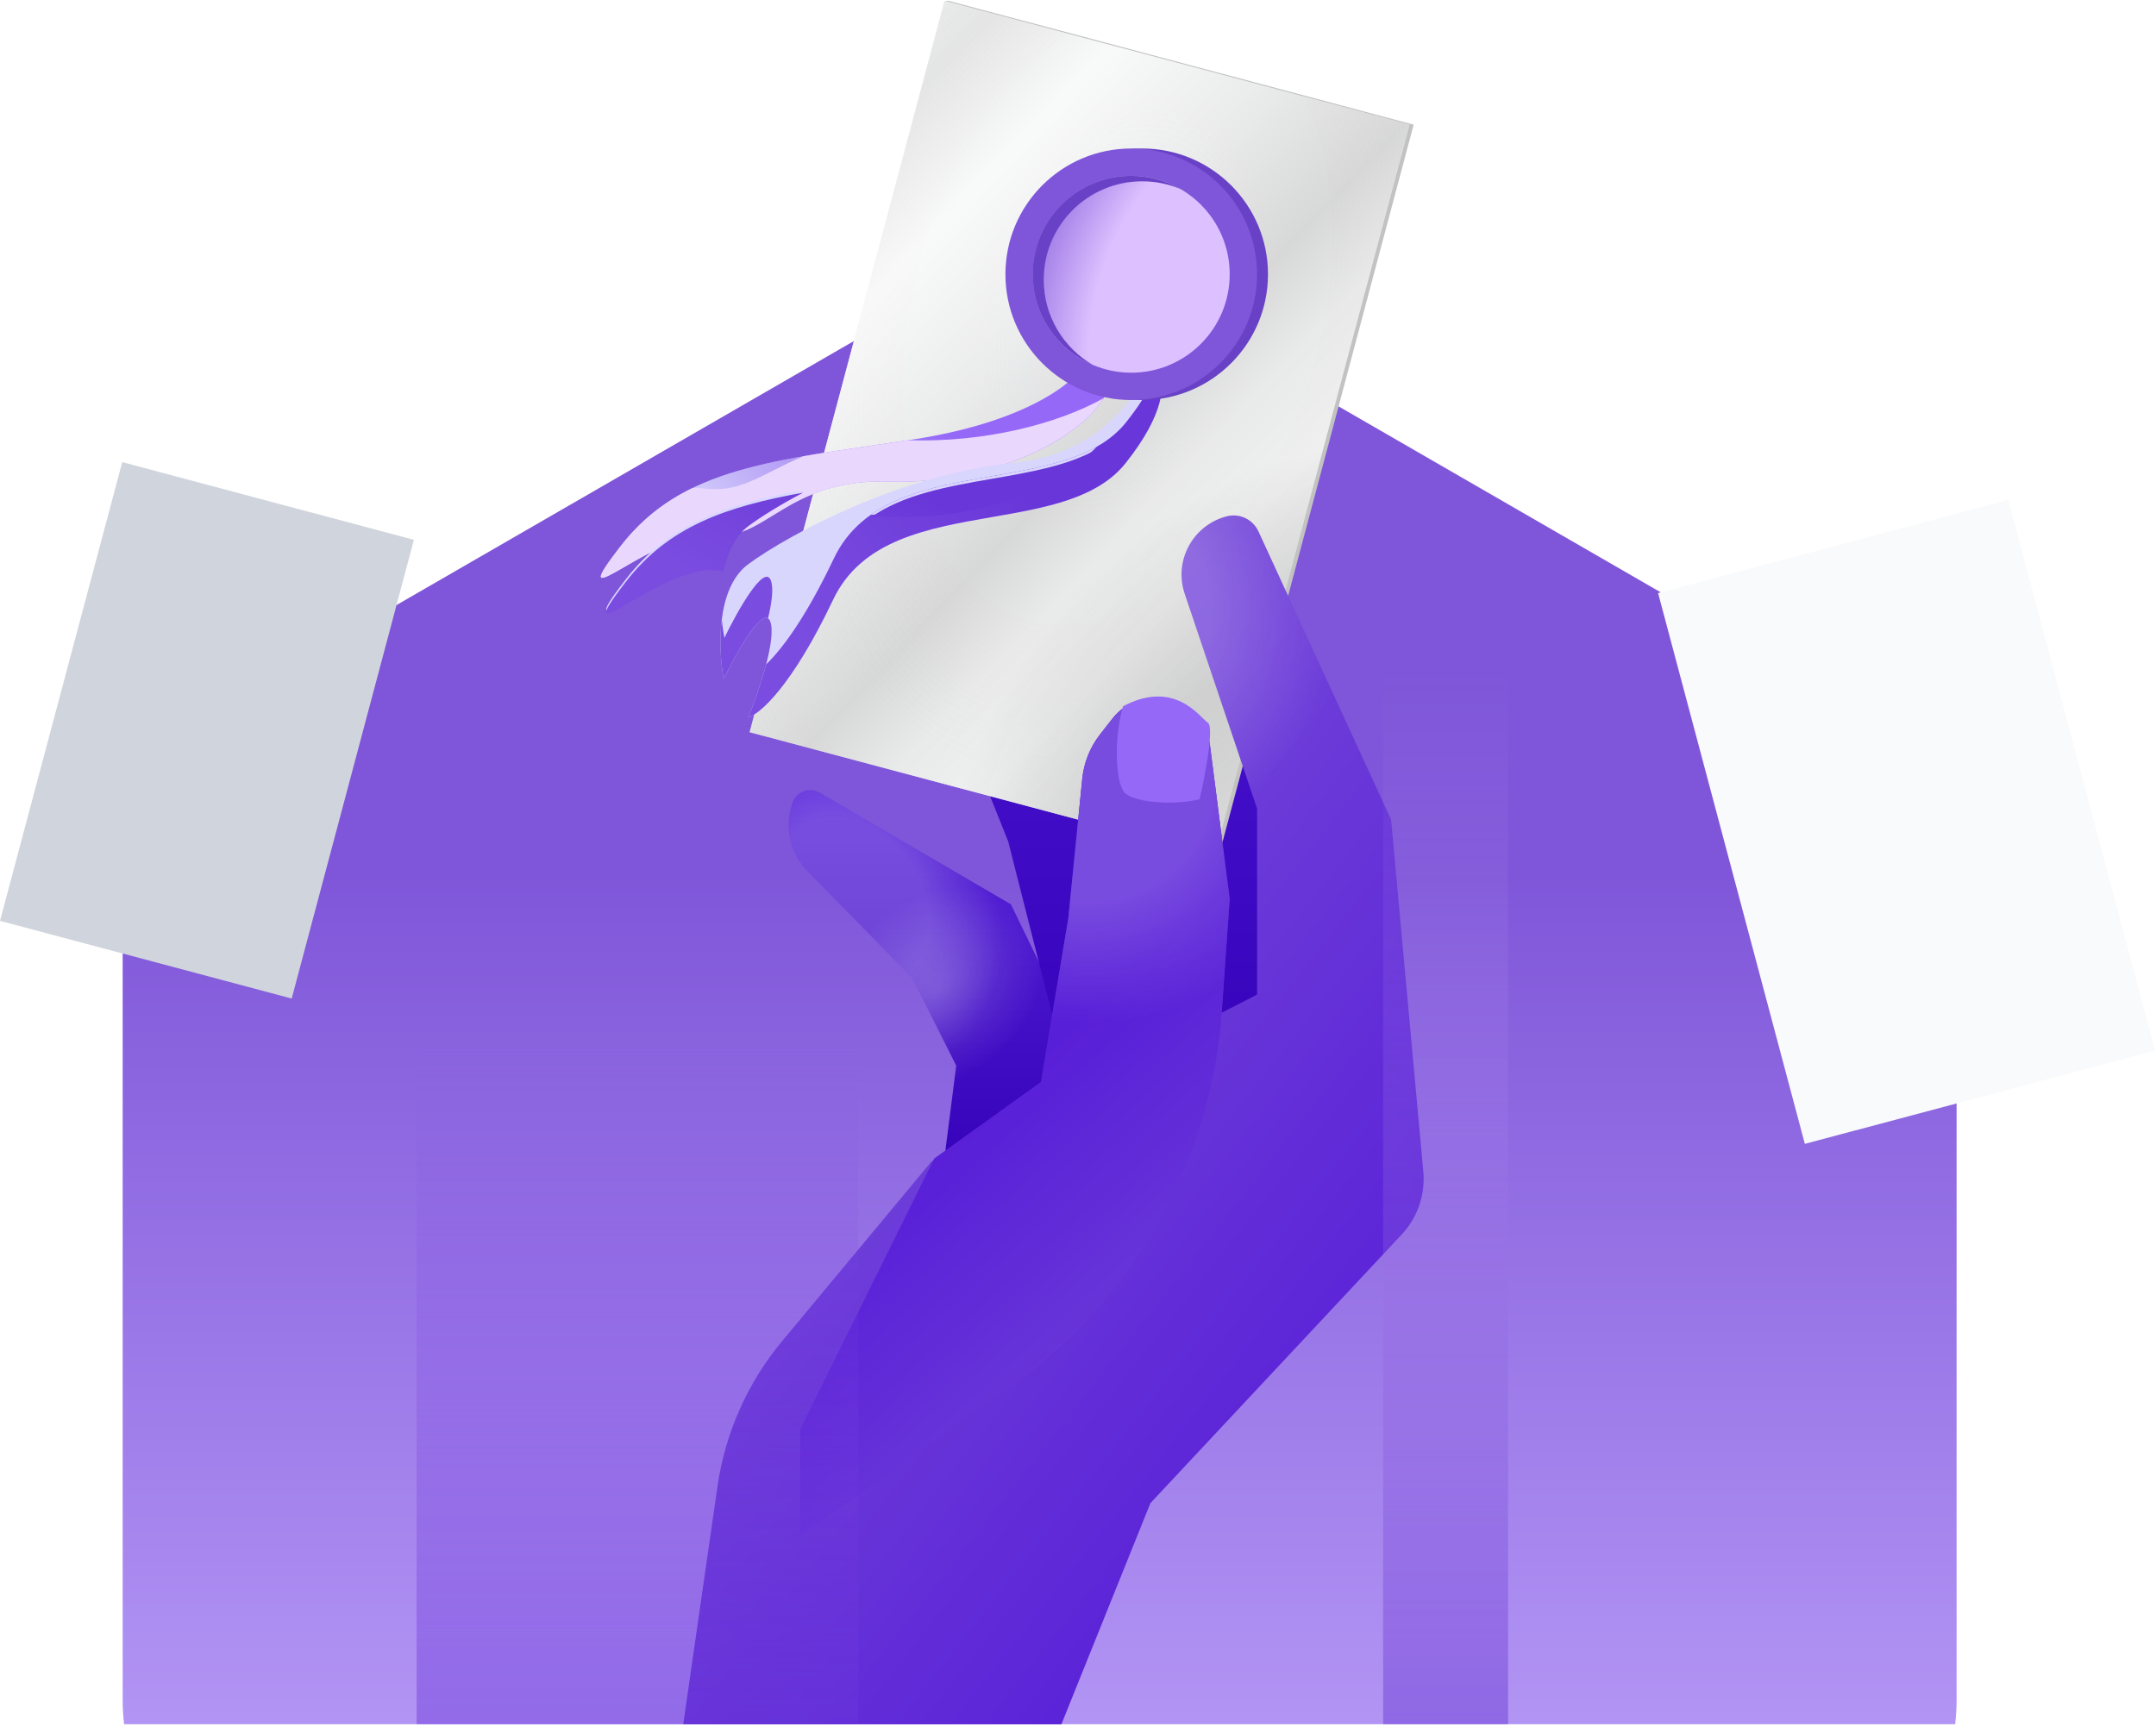
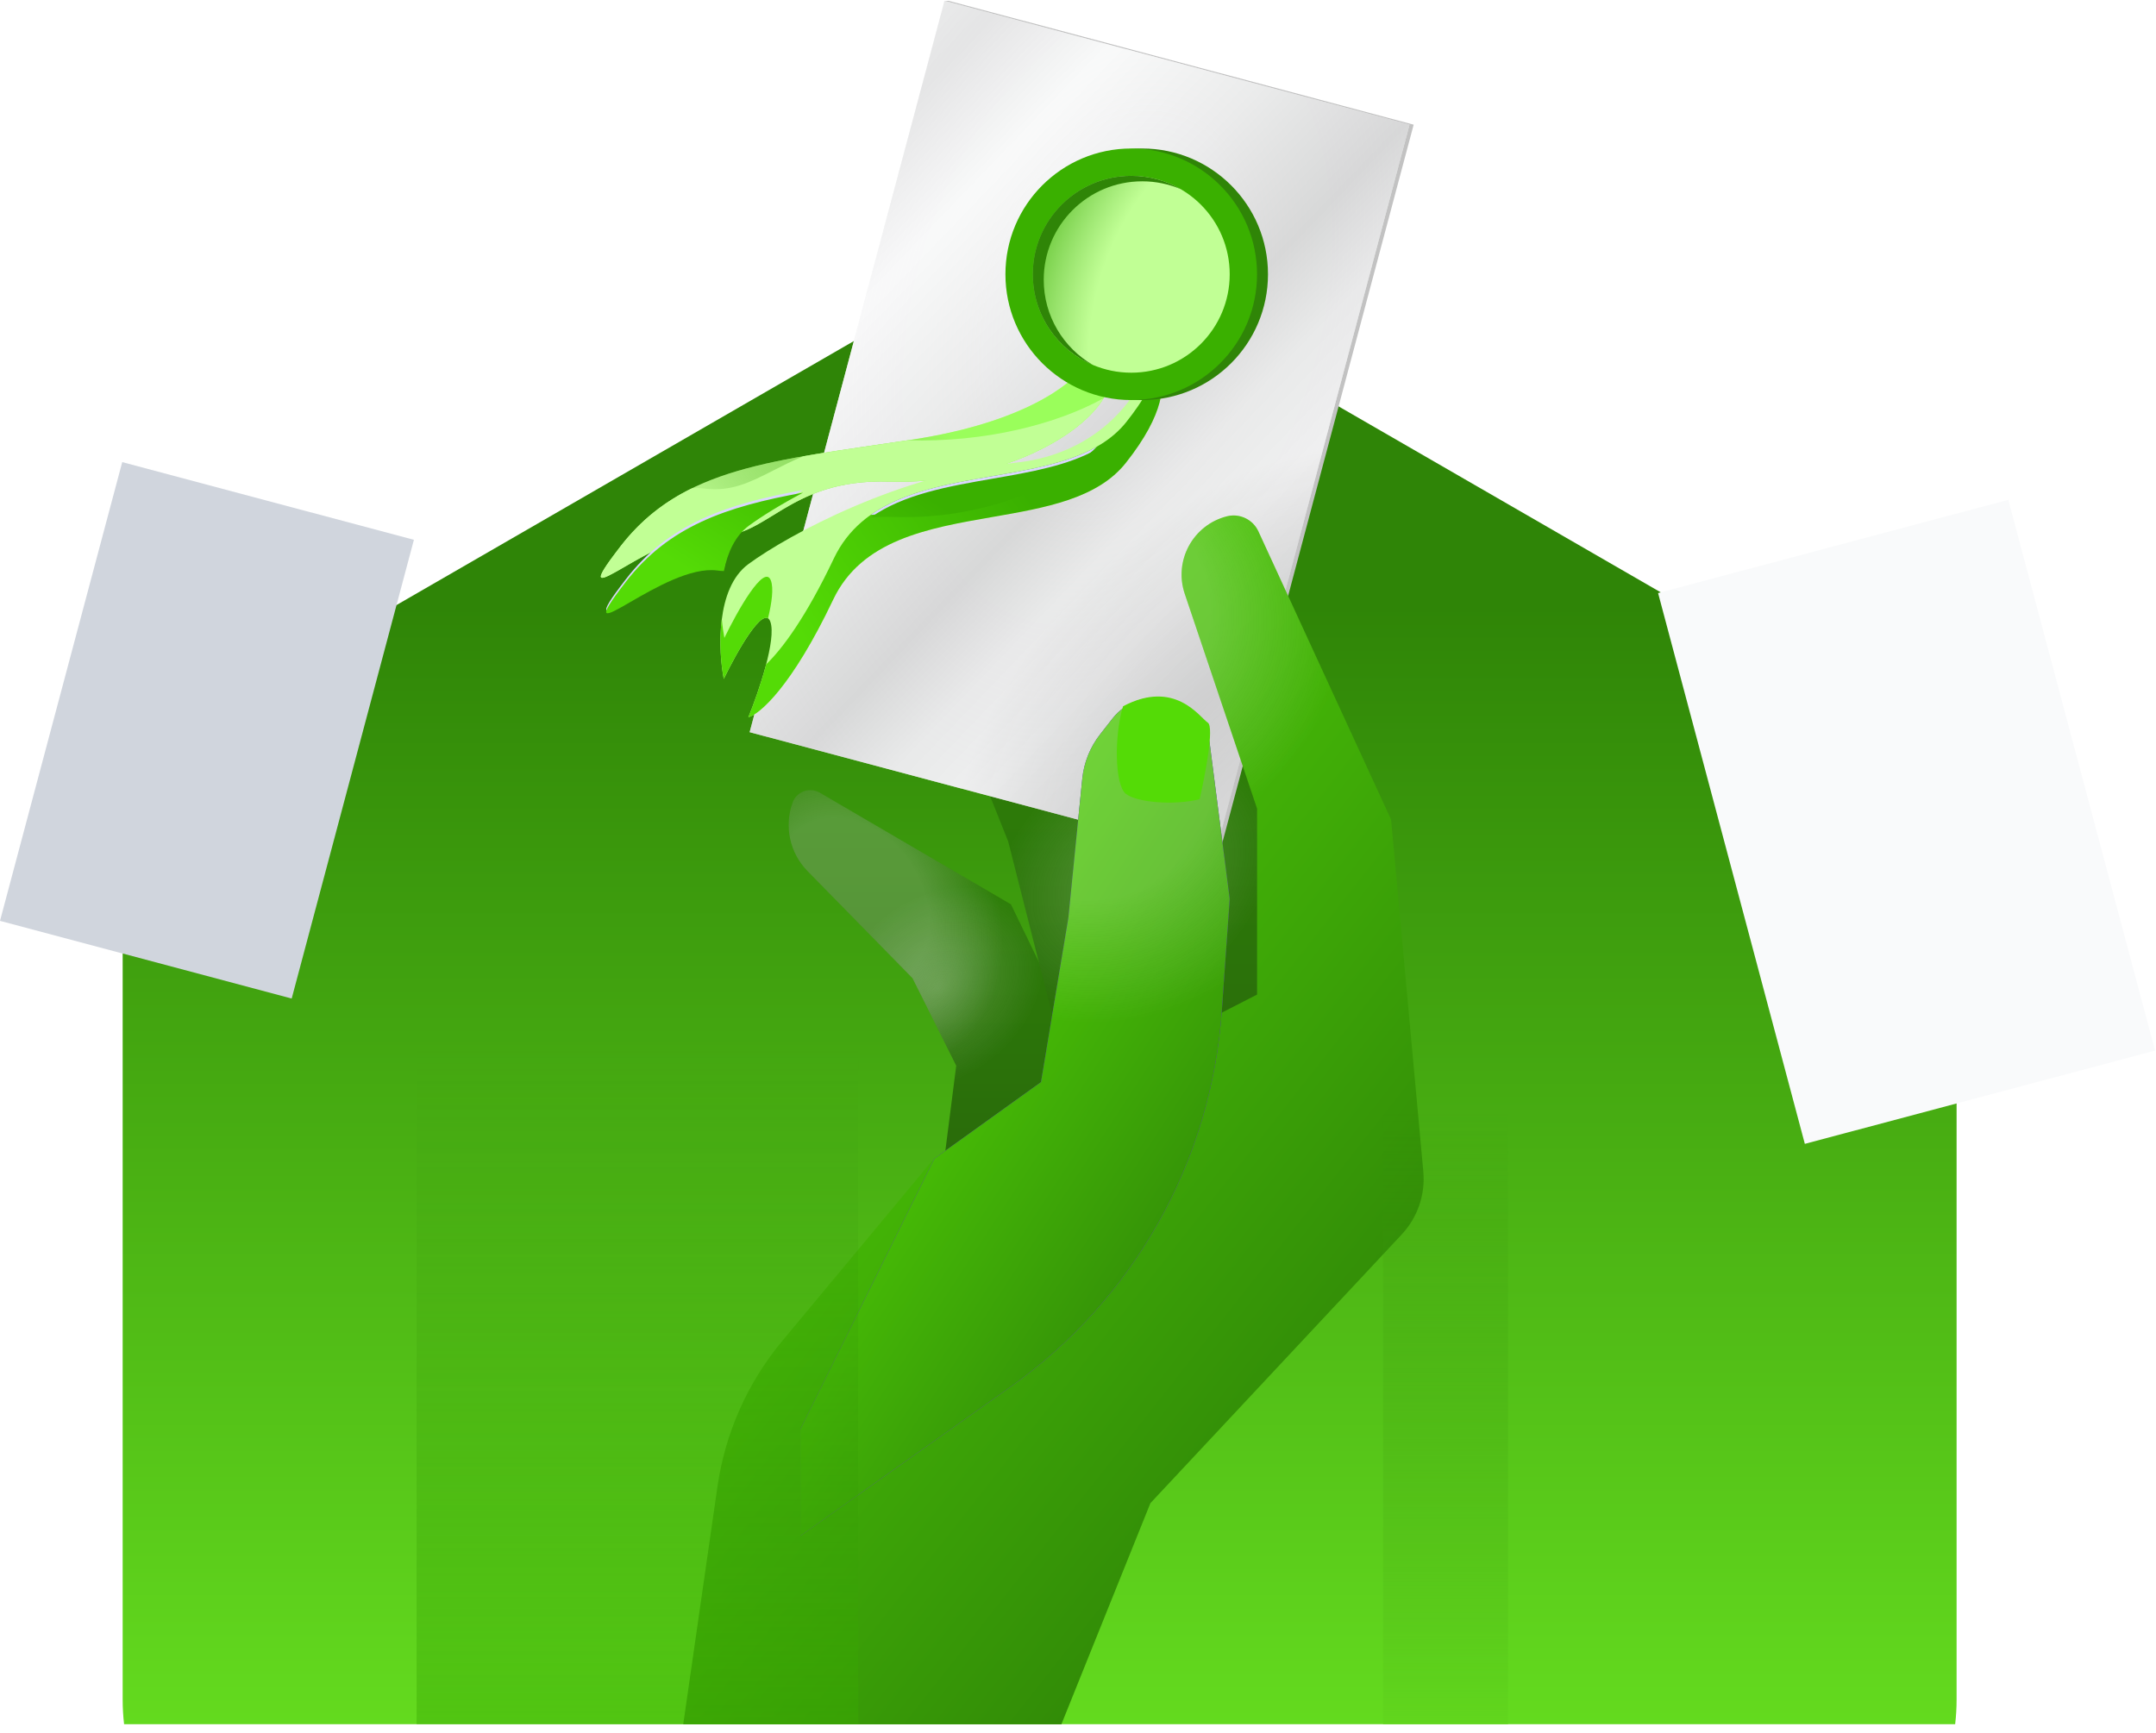
<svg xmlns="http://www.w3.org/2000/svg" width="265" height="213" viewBox="0 0 265 213" fill="none">
-   <path fill-rule="evenodd" clip-rule="evenodd" d="M140.784 36.253C132.74 31.609 122.828 31.609 114.784 36.253L28.077 86.314C20.032 90.958 15.077 99.541 15.077 108.83V208.951C15.077 209.97 15.136 210.98 15.253 211.978H240.315C240.431 210.98 240.491 209.97 240.491 208.951V108.83C240.491 99.541 235.535 90.958 227.491 86.314L140.784 36.253Z" fill="url(#paint0_linear_4626_150245)" />
-   <path d="M117.532 131.015L115.515 146.814L135.011 133.368L124.255 111.182L100.764 97.454C99.518 96.726 97.917 97.304 97.424 98.66C96.36 101.588 97.07 104.867 99.25 107.092L112.153 120.258L117.532 131.015Z" fill="url(#paint1_linear_4626_150245)" />
-   <path d="M117.532 131.015L115.515 146.814L135.011 133.368L124.255 111.182L100.764 97.454C99.518 96.726 97.917 97.304 97.424 98.66C96.36 101.588 97.07 104.867 99.25 107.092L112.153 120.258L117.532 131.015Z" fill="url(#paint2_radial_4626_150245)" fill-opacity="0.2" />
-   <path d="M117.532 131.015L115.515 146.814L135.011 133.368L124.255 111.182L100.764 97.454C99.518 96.726 97.917 97.304 97.424 98.66C96.36 101.588 97.07 104.867 99.25 107.092L112.153 120.258L117.532 131.015Z" fill="url(#paint3_radial_4626_150245)" fill-opacity="0.2" />
-   <path d="M123.921 103.451L129.636 125.972L138.039 141.099L165.267 120.594L149.132 74.542L113.165 76.559L123.921 103.451Z" fill="url(#paint4_linear_4626_150245)" />
+   <path fill-rule="evenodd" clip-rule="evenodd" d="M140.784 36.253C132.739 31.609 122.828 31.609 114.784 36.253L28.077 86.314C20.032 90.958 15.077 99.541 15.077 108.83V208.951C15.077 209.97 15.136 210.98 15.253 211.978H240.315C240.431 210.98 240.491 209.97 240.491 208.951V108.83C240.491 99.541 235.535 90.958 227.491 86.314L140.784 36.253Z" fill="url(#paint0_linear_17_15608)" />
+   <path d="M117.532 131.015L115.515 146.814L135.011 133.368L124.255 111.182L100.764 97.454C99.518 96.726 97.917 97.304 97.424 98.66C96.36 101.588 97.07 104.867 99.25 107.092L112.153 120.258L117.532 131.015Z" fill="url(#paint1_linear_17_15608)" />
+   <path d="M117.532 131.015L115.515 146.814L135.011 133.368L124.255 111.182L100.764 97.454C99.518 96.726 97.917 97.304 97.424 98.66C96.36 101.588 97.07 104.867 99.25 107.092L112.153 120.258L117.532 131.015Z" fill="url(#paint2_radial_17_15608)" fill-opacity="0.2" />
+   <path d="M117.532 131.015L115.515 146.814L135.011 133.368L124.255 111.182L100.764 97.454C99.518 96.726 97.917 97.304 97.424 98.66C96.36 101.588 97.07 104.867 99.25 107.092L112.153 120.258L117.532 131.015Z" fill="url(#paint3_radial_17_15608)" fill-opacity="0.2" />
+   <path d="M123.921 103.451L129.636 125.972L138.039 141.099L165.267 120.594L149.132 74.542L113.165 76.559L123.921 103.451Z" fill="url(#paint4_linear_17_15608)" />
+   <path d="M123.921 103.451L129.636 125.972L138.039 141.099L165.267 120.594L149.132 74.542L113.165 76.559L123.921 103.451Z" fill="url(#paint5_radial_17_15608)" fill-opacity="0.2" />
  <path d="M116.601 0.102L173.757 15.327L149.807 105.239L92.651 90.014L116.189 0.104L116.601 0.102Z" fill="#C2C2C2" />
  <rect x="116.091" y="0.104" width="59.149" height="93.047" transform="rotate(14.9158 116.091 0.104492)" fill="#F9FAFB" />
-   <rect x="116.091" y="0.104" width="59.149" height="93.047" transform="rotate(14.9158 116.091 0.104492)" fill="url(#paint5_radial_4626_150245)" fill-opacity="0.5" />
-   <rect x="116.091" y="0.104" width="59.149" height="93.047" transform="rotate(14.9158 116.091 0.104492)" fill="url(#paint6_radial_4626_150245)" fill-opacity="0.5" />
-   <rect x="116.091" y="0.104" width="59.149" height="93.047" transform="rotate(14.9158 116.091 0.104492)" fill="url(#paint7_linear_4626_150245)" fill-opacity="0.5" />
+   <rect x="116.091" y="0.104" width="59.149" height="93.047" transform="rotate(14.9158 116.091 0.104492)" fill="url(#paint6_radial_17_15608)" fill-opacity="0.5" />
+   <rect x="116.091" y="0.104" width="59.149" height="93.047" transform="rotate(14.9158 116.091 0.104492)" fill="url(#paint7_radial_17_15608)" fill-opacity="0.5" />
+   <rect x="116.091" y="0.104" width="59.149" height="93.047" transform="rotate(14.9158 116.091 0.104492)" fill="url(#paint8_linear_17_15608)" fill-opacity="0.5" />
  <rect width="44.548" height="70.078" transform="matrix(-0.966305 0.257399 0.257399 0.966305 246.847 61.4468)" fill="#F9FAFB" />
  <rect x="15.023" y="56.815" width="37.102" height="58.364" transform="rotate(14.9158 15.0229 56.8154)" fill="#D0D5DD" />
-   <path d="M141.401 184.799L130.458 211.991H83.978L88.185 182.764C89.133 176.182 91.885 169.99 96.137 164.877L114.509 142.78L154.511 122.275V99.417L145.619 73.003C144.248 68.932 146.622 64.553 150.782 63.479C152.357 63.073 153.997 63.852 154.677 65.33L170.982 100.762L174.943 144.028C175.203 146.87 174.237 149.687 172.288 151.77L141.401 184.799Z" fill="url(#paint8_linear_4626_150245)" />
-   <path d="M141.4 184.799L130.307 212.363L84.327 211.449L88.235 182.906C89.149 176.234 91.916 169.952 96.221 164.774L114.508 142.78L154.51 122.275V99.417L145.618 73.003C144.247 68.932 146.621 64.553 150.781 63.479C152.356 63.073 153.996 63.852 154.676 65.33L170.981 100.762L174.942 144.028C175.202 146.87 174.236 149.687 172.287 151.77L141.4 184.799Z" fill="url(#paint9_radial_4626_150245)" fill-opacity="0.2" />
-   <path d="M151.146 110.51L150.177 124.286C148.875 142.803 139.344 159.763 124.205 170.504L98.371 188.832V175.722L114.842 142.444L127.952 133.032L131.313 112.863L133.024 95.752C133.224 93.754 133.987 91.855 135.224 90.275L136.74 88.337C138.351 86.278 141.008 85.338 143.555 85.926C146.299 86.559 148.359 88.834 148.718 91.627L151.146 110.51Z" fill="url(#paint10_linear_4626_150245)" />
-   <path d="M151.146 110.51L150.177 124.286C148.875 142.803 139.344 159.763 124.205 170.504L98.371 188.832V175.722L114.842 142.444L127.952 133.032L131.313 112.863L133.024 95.752C133.224 93.754 133.987 91.855 135.224 90.275L136.74 88.337C138.351 86.278 141.008 85.338 143.555 85.926C146.299 86.559 148.359 88.834 148.718 91.627L151.146 110.51Z" fill="url(#paint11_linear_4626_150245)" />
-   <path d="M151.146 110.51L150.177 124.286C148.875 142.803 139.344 159.763 124.205 170.504L98.371 188.832V175.722L114.842 142.444L127.952 133.032L131.313 112.863L133.024 95.752C133.224 93.754 133.987 91.855 135.224 90.275L136.74 88.337C138.351 86.278 141.008 85.338 143.555 85.926C146.299 86.559 148.359 88.834 148.718 91.627L151.146 110.51Z" fill="url(#paint12_radial_4626_150245)" fill-opacity="0.2" />
-   <path d="M138.372 97.587C137.027 96.511 136.917 90.528 138.038 86.83C144.425 83.469 147.449 88.175 148.458 88.847C149.265 89.385 148.122 95.346 147.449 98.259C144.312 99.044 139.717 98.663 138.372 97.587Z" fill="#9568F8" />
-   <path d="M112.121 54.047C125.793 51.973 131.824 47.179 133.13 45.042C134.91 43.956 138.03 42.962 136.28 47.671C134.092 53.557 122.105 59.621 109.32 59.207C96.536 58.792 94.176 66.688 87.506 65.782C80.836 64.877 68.671 76.998 76.254 67.186C83.837 57.373 95.032 56.64 112.121 54.047Z" fill="#D9D6FE" />
-   <path d="M112.121 54.047C125.793 51.973 131.824 47.179 133.13 45.042C134.91 43.956 138.03 42.962 136.28 47.671C134.092 53.557 122.105 59.621 109.32 59.207C96.536 58.792 94.176 66.688 87.506 65.782C80.836 64.877 68.671 76.998 76.254 67.186C83.837 57.373 95.032 56.64 112.121 54.047Z" fill="url(#paint13_linear_4626_150245)" />
-   <path fill-rule="evenodd" clip-rule="evenodd" d="M85.081 60.017C81.685 61.673 78.77 63.929 76.254 67.186C72.339 72.252 73.687 71.472 76.826 69.656C79.767 67.955 84.279 65.345 87.506 65.783C90.424 66.179 92.517 64.891 95.019 63.35C98.236 61.37 102.129 58.974 109.32 59.207C121.177 59.591 132.348 54.404 135.652 48.953C129.956 52.131 121.018 54.426 111.612 54.125C110.185 54.34 108.799 54.542 107.453 54.739C104.344 55.194 101.45 55.617 98.753 56.089C97.373 56.654 96.162 57.272 95.026 57.851C92.215 59.285 89.864 60.485 86.552 60.062C86.082 60.002 85.59 59.989 85.081 60.017Z" fill="#E9D7FE" />
-   <path d="M138.375 56.913C144.56 49.115 142.969 45.148 141.4 44.14C140.392 47.949 135.618 55.837 124.593 56.913C110.811 58.258 97.029 65.653 91.987 69.351C87.953 72.309 88.289 79.995 88.961 83.469C90.53 80.219 93.869 74.258 94.676 76.41C95.482 78.561 93.219 85.15 91.987 88.175C93.331 87.839 97.298 84.477 102.407 73.721C108.794 60.275 130.643 66.662 138.375 56.913Z" fill="#D9D6FE" />
-   <path fill-rule="evenodd" clip-rule="evenodd" d="M142.355 45.246C141.74 47.039 140.538 49.236 138.449 51.871C134.953 56.279 128.57 57.388 122.036 58.523C114.119 59.898 105.98 61.312 102.481 68.678C99.044 75.915 96.124 79.804 94.171 81.677C93.549 84.056 92.627 86.599 91.986 88.175C93.33 87.839 97.297 84.477 102.406 73.721C105.905 66.355 114.044 64.941 121.961 63.565C128.495 62.43 134.878 61.321 138.374 56.913C143.197 50.832 143.291 47.081 142.355 45.246ZM94.401 76.02C94.872 74.069 95.1 72.301 94.75 71.367C93.943 69.216 90.604 75.177 89.035 78.426C88.91 77.781 88.797 76.991 88.721 76.112C88.365 78.871 88.62 81.71 88.96 83.469C90.389 80.51 93.286 75.302 94.401 76.02Z" fill="url(#paint14_linear_4626_150245)" />
-   <path fill-rule="evenodd" clip-rule="evenodd" d="M98.712 60.248C89.197 61.969 82.188 64.404 76.921 71.219C73.007 76.284 74.355 75.504 77.494 73.689C80.435 71.988 84.948 69.378 88.174 69.816C88.451 69.853 88.721 69.876 88.984 69.884C89.435 67.633 90.358 65.553 92.055 64.309C93.567 63.2 95.864 61.759 98.712 60.248ZM107.02 63.298C111.088 60.424 116.611 59.465 122.03 58.523C126.705 57.711 131.303 56.912 134.821 54.909C130.351 59.591 120.436 63.578 109.988 63.24C108.93 63.206 107.944 63.228 107.02 63.298Z" fill="#D9D6FE" />
-   <path fill-rule="evenodd" clip-rule="evenodd" d="M98.703 60.571C89.188 62.292 82.179 64.727 76.913 71.542C72.998 76.608 74.347 75.828 77.485 74.012C80.426 72.311 84.939 69.701 88.165 70.139C88.442 70.177 88.712 70.199 88.975 70.207C89.426 67.956 90.35 65.876 92.046 64.632C93.558 63.523 95.855 62.082 98.703 60.571ZM107.012 63.621C111.079 60.747 116.602 59.788 122.021 58.847C126.696 58.034 131.294 57.236 134.812 55.232C130.343 59.914 120.427 63.902 109.979 63.563C108.921 63.529 107.935 63.551 107.012 63.621Z" fill="url(#paint15_linear_4626_150245)" />
-   <circle cx="140.389" cy="33.72" r="15.463" fill="#6941C6" />
-   <circle cx="139.043" cy="33.72" r="15.463" fill="#7F56D9" />
-   <circle cx="139.046" cy="33.719" r="12.101" fill="url(#paint16_radial_4626_150245)" />
-   <path fill-rule="evenodd" clip-rule="evenodd" d="M134.316 44.862C130.711 42.766 128.287 38.862 128.287 34.392C128.287 27.709 133.705 22.291 140.388 22.291C142.066 22.291 143.664 22.632 145.117 23.25C143.332 22.212 141.258 21.618 139.045 21.618C132.362 21.618 126.944 27.036 126.944 33.719C126.944 38.725 129.983 43.02 134.316 44.862Z" fill="#6941C6" />
-   <rect opacity="0.5" x="51.206" y="129.038" width="54.278" height="82.953" fill="url(#paint17_linear_4626_150245)" />
-   <rect opacity="0.5" x="170.003" y="82.953" width="15.362" height="129.038" fill="url(#paint18_linear_4626_150245)" />
+   <path d="M141.401 184.799L130.458 211.991H83.978L88.185 182.764C89.133 176.182 91.885 169.99 96.137 164.877L114.509 142.78L154.511 122.275V99.417L145.619 73.003C144.248 68.932 146.622 64.553 150.782 63.479C152.357 63.073 153.997 63.852 154.677 65.33L170.982 100.762L174.943 144.028C175.203 146.87 174.237 149.687 172.288 151.77L141.401 184.799Z" fill="url(#paint9_linear_17_15608)" />
+   <path d="M141.4 184.799L130.307 212.363L84.327 211.449L88.235 182.906C89.149 176.234 91.916 169.952 96.221 164.774L114.508 142.78L154.51 122.275V99.417L145.618 73.003C144.247 68.932 146.621 64.553 150.781 63.479C152.356 63.073 153.996 63.852 154.676 65.33L170.981 100.762L174.942 144.028C175.202 146.87 174.236 149.687 172.287 151.77L141.4 184.799Z" fill="url(#paint10_radial_17_15608)" fill-opacity="0.2" />
+   <path d="M151.146 110.51L150.177 124.286C148.875 142.803 139.344 159.763 124.205 170.504L98.371 188.832V175.722L114.842 142.444L127.952 133.032L131.313 112.863L133.024 95.752C133.224 93.754 133.987 91.855 135.224 90.275L136.74 88.337C138.351 86.278 141.008 85.338 143.555 85.926C146.299 86.559 148.359 88.834 148.718 91.627L151.146 110.51Z" fill="url(#paint11_linear_17_15608)" />
+   <path d="M151.146 110.51L150.177 124.286C148.875 142.803 139.344 159.763 124.205 170.504L98.371 188.832V175.722L114.842 142.444L127.952 133.032L131.313 112.863L133.024 95.752C133.224 93.754 133.987 91.855 135.224 90.275L136.74 88.337C138.351 86.278 141.008 85.338 143.555 85.926C146.299 86.559 148.359 88.834 148.718 91.627L151.146 110.51Z" fill="url(#paint12_linear_17_15608)" />
+   <path d="M151.146 110.51L150.177 124.286C148.875 142.803 139.344 159.763 124.205 170.504L98.371 188.832V175.722L114.842 142.444L127.952 133.032L131.313 112.863L133.024 95.752C133.224 93.754 133.987 91.855 135.224 90.275L136.74 88.337C138.351 86.278 141.008 85.338 143.555 85.926C146.299 86.559 148.359 88.834 148.718 91.627L151.146 110.51Z" fill="url(#paint13_radial_17_15608)" fill-opacity="0.2" />
+   <path d="M138.372 97.587C137.027 96.511 136.917 90.528 138.038 86.83C144.425 83.469 147.449 88.175 148.458 88.847C149.265 89.385 148.122 95.346 147.449 98.259C144.312 99.044 139.717 98.663 138.372 97.587Z" fill="#54DB06" />
+   <path d="M112.121 54.047C125.793 51.973 131.824 47.179 133.13 45.042C134.91 43.956 138.03 42.962 136.28 47.671C134.092 53.557 122.105 59.621 109.32 59.207C96.536 58.792 94.176 66.688 87.506 65.782C80.836 64.877 68.671 76.998 76.254 67.186C83.837 57.373 95.032 56.64 112.121 54.047Z" fill="#C1FF95" />
+   <path d="M112.121 54.047C125.793 51.973 131.824 47.179 133.13 45.042C134.91 43.956 138.03 42.962 136.28 47.671C134.092 53.557 122.105 59.621 109.32 59.207C96.536 58.792 94.176 66.688 87.506 65.782C80.836 64.877 68.671 76.998 76.254 67.186C83.837 57.373 95.032 56.64 112.121 54.047Z" fill="url(#paint14_linear_17_15608)" />
+   <path fill-rule="evenodd" clip-rule="evenodd" d="M85.081 60.017C81.685 61.673 78.77 63.929 76.254 67.186C72.339 72.252 73.687 71.472 76.826 69.656C79.767 67.955 84.28 65.345 87.506 65.783C90.424 66.179 92.517 64.891 95.019 63.351C98.236 61.37 102.129 58.974 109.32 59.207C121.177 59.592 132.348 54.404 135.652 48.953C129.956 52.132 121.018 54.426 111.613 54.125C110.185 54.34 108.799 54.543 107.453 54.739C104.344 55.194 101.45 55.617 98.753 56.089C97.373 56.654 96.162 57.272 95.026 57.851C92.215 59.285 89.864 60.485 86.552 60.062C86.083 60.002 85.59 59.989 85.081 60.017Z" fill="#C1FF95" />
+   <path d="M138.375 56.913C144.56 49.115 142.969 45.148 141.4 44.14C140.392 47.949 135.618 55.837 124.593 56.913C110.811 58.258 97.029 65.653 91.987 69.351C87.953 72.309 88.289 79.995 88.961 83.469C90.53 80.219 93.869 74.258 94.676 76.41C95.482 78.561 93.219 85.15 91.987 88.175C93.331 87.839 97.298 84.477 102.407 73.721C108.794 60.275 130.643 66.662 138.375 56.913Z" fill="#C1FF95" />
+   <path fill-rule="evenodd" clip-rule="evenodd" d="M142.355 45.246C141.74 47.039 140.538 49.236 138.449 51.871C134.953 56.279 128.57 57.388 122.035 58.523C114.119 59.898 105.98 61.312 102.481 68.678C99.044 75.915 96.124 79.804 94.171 81.677C93.549 84.056 92.627 86.599 91.985 88.175C93.33 87.839 97.296 84.477 102.406 73.721C105.905 66.355 114.044 64.941 121.96 63.565C128.495 62.43 134.878 61.321 138.374 56.913C143.197 50.832 143.291 47.081 142.355 45.246ZM94.401 76.02C94.872 74.069 95.1 72.301 94.75 71.367C93.943 69.216 90.604 75.177 89.035 78.426C88.91 77.781 88.797 76.991 88.721 76.112C88.365 78.871 88.62 81.71 88.96 83.469C90.389 80.51 93.285 75.302 94.401 76.02Z" fill="url(#paint15_linear_17_15608)" />
+   <path fill-rule="evenodd" clip-rule="evenodd" d="M98.712 60.248C89.197 61.969 82.188 64.404 76.922 71.219C73.007 76.284 74.355 75.504 77.494 73.689C80.435 71.988 84.948 69.378 88.174 69.816C88.451 69.853 88.721 69.876 88.984 69.884C89.435 67.633 90.358 65.553 92.055 64.309C93.567 63.2 95.864 61.759 98.712 60.248ZM107.02 63.298C111.088 60.424 116.611 59.465 122.03 58.523C126.705 57.711 131.303 56.912 134.821 54.909C130.352 59.591 120.436 63.578 109.988 63.24C108.93 63.206 107.944 63.228 107.02 63.298Z" fill="#D9D6FE" />
+   <path fill-rule="evenodd" clip-rule="evenodd" d="M98.703 60.571C89.188 62.292 82.179 64.727 76.913 71.542C72.998 76.608 74.347 75.828 77.485 74.012C80.426 72.311 84.939 69.701 88.165 70.139C88.442 70.177 88.712 70.199 88.975 70.207C89.426 67.956 90.35 65.876 92.046 64.632C93.558 63.523 95.855 62.082 98.703 60.571ZM107.012 63.621C111.079 60.747 116.602 59.788 122.021 58.847C126.696 58.034 131.294 57.236 134.812 55.232C130.343 59.914 120.427 63.902 109.979 63.563C108.921 63.529 107.935 63.551 107.012 63.621Z" fill="url(#paint16_linear_17_15608)" />
+   <circle cx="140.389" cy="33.72" r="15.463" fill="#2F8507" />
+   <circle cx="139.043" cy="33.72" r="15.463" fill="#3AB000" />
+   <circle cx="139.046" cy="33.719" r="12.101" fill="url(#paint17_radial_17_15608)" />
+   <path fill-rule="evenodd" clip-rule="evenodd" d="M134.316 44.862C130.711 42.766 128.287 38.862 128.287 34.392C128.287 27.709 133.705 22.291 140.388 22.291C142.066 22.291 143.664 22.632 145.117 23.25C143.332 22.212 141.258 21.618 139.045 21.618C132.362 21.618 126.944 27.036 126.944 33.719C126.944 38.725 129.983 43.02 134.316 44.862Z" fill="#2F8507" />
+   <rect opacity="0.5" x="51.206" y="129.038" width="54.278" height="82.953" fill="url(#paint18_linear_17_15608)" />
+   <rect x="170.003" y="82.953" width="15.362" height="129.038" fill="url(#paint19_linear_17_15608)" />
  <defs>
-     <linearGradient id="paint0_linear_4626_150245" x1="127.784" y1="24.707" x2="127.784" y2="284.915" gradientUnits="userSpaceOnUse">
-       <stop offset="0.318" stop-color="#7F56D9" />
-       <stop offset="0.885" stop-color="#C7AEFF" />
+     <linearGradient id="paint0_linear_17_15608" x1="127.784" y1="24.707" x2="127.784" y2="284.915" gradientUnits="userSpaceOnUse">
+       <stop offset="0.191" stop-color="#2F8507" />
+       <stop offset="0.885" stop-color="#74F526" />
    </linearGradient>
-     <linearGradient id="paint1_linear_4626_150245" x1="115.347" y1="96.056" x2="115.347" y2="146.814" gradientUnits="userSpaceOnUse">
-       <stop stop-color="#5925DC" />
-       <stop offset="1" stop-color="#3400B7" />
+     <linearGradient id="paint1_linear_17_15608" x1="115.347" y1="96.056" x2="115.347" y2="146.814" gradientUnits="userSpaceOnUse">
+       <stop stop-color="#2F8507" />
+       <stop offset="1" stop-color="#29690B" />
    </linearGradient>
-     <radialGradient id="paint2_radial_4626_150245" cx="0" cy="0" r="1" gradientUnits="userSpaceOnUse" gradientTransform="translate(115.347 121.435) rotate(-39.6601) scale(14.1909 10.9956)">
+     <radialGradient id="paint2_radial_17_15608" cx="0" cy="0" r="1" gradientUnits="userSpaceOnUse" gradientTransform="translate(115.347 121.435) rotate(-39.6601) scale(14.1909 10.9956)">
      <stop stop-color="white" />
      <stop offset="1" stop-color="#F8F8F8" stop-opacity="0" />
    </radialGradient>
-     <radialGradient id="paint3_radial_4626_150245" cx="0" cy="0" r="1" gradientUnits="userSpaceOnUse" gradientTransform="translate(104.758 111.033) rotate(-123.69) scale(21.8159 16.9037)">
+     <radialGradient id="paint3_radial_17_15608" cx="0" cy="0" r="1" gradientUnits="userSpaceOnUse" gradientTransform="translate(104.758 111.033) rotate(-123.69) scale(21.8159 16.9037)">
      <stop offset="0.51" stop-color="white" />
      <stop offset="1" stop-color="#F8F8F8" stop-opacity="0" />
    </radialGradient>
-     <linearGradient id="paint4_linear_4626_150245" x1="139.216" y1="74.542" x2="139.216" y2="141.099" gradientUnits="userSpaceOnUse">
-       <stop stop-color="#4813CF" />
-       <stop offset="1" stop-color="#3400B7" />
+     <linearGradient id="paint4_linear_17_15608" x1="139.216" y1="74.542" x2="139.216" y2="141.099" gradientUnits="userSpaceOnUse">
+       <stop stop-color="#2F8507" />
+       <stop offset="1" stop-color="#29690B" />
    </linearGradient>
-     <radialGradient id="paint5_radial_4626_150245" cx="0" cy="0" r="1" gradientUnits="userSpaceOnUse" gradientTransform="translate(146.511 31.6583) rotate(91.4073) scale(98.0742 62.3448)">
+     <radialGradient id="paint5_radial_17_15608" cx="0" cy="0" r="1" gradientUnits="userSpaceOnUse" gradientTransform="translate(139.216 107.82) rotate(-39.3715) scale(18.7219 14.4781)">
+       <stop stop-color="white" />
+       <stop offset="1" stop-color="#F8F8F8" stop-opacity="0" />
+     </radialGradient>
+     <radialGradient id="paint6_radial_17_15608" cx="0" cy="0" r="1" gradientUnits="userSpaceOnUse" gradientTransform="translate(146.511 31.6583) rotate(91.4073) scale(98.0742 62.3448)">
      <stop stop-color="#F9FAFB" />
      <stop offset="1" stop-color="#C6C6C6" stop-opacity="0" />
    </radialGradient>
-     <radialGradient id="paint6_radial_4626_150245" cx="0" cy="0" r="1" gradientUnits="userSpaceOnUse" gradientTransform="translate(180.883 82.336) rotate(118.952) scale(60.1477 44.1037)">
+     <radialGradient id="paint7_radial_17_15608" cx="0" cy="0" r="1" gradientUnits="userSpaceOnUse" gradientTransform="translate(180.883 82.336) rotate(118.952) scale(60.1477 44.1037)">
      <stop stop-color="#797979" />
      <stop offset="0.786" stop-opacity="0" />
    </radialGradient>
-     <linearGradient id="paint7_linear_4626_150245" x1="195.748" y1="59.854" x2="101.294" y2="7.647" gradientUnits="userSpaceOnUse">
+     <linearGradient id="paint8_linear_17_15608" x1="195.748" y1="59.854" x2="101.294" y2="7.647" gradientUnits="userSpaceOnUse">
      <stop stop-color="white" />
      <stop offset="0.151" stop-color="#DFDFDF" />
      <stop offset="0.255" stop-color="#ECECEC" />
      <stop offset="0.349" stop-color="#DFDFDF" />
      <stop offset="0.438" stop-color="#BCBCBC" />
      <stop offset="0.589" stop-color="#E3E3E3" />
      <stop offset="0.74" stop-color="white" />
      <stop offset="0.865" stop-color="#D7D7D7" />
      <stop offset="1" stop-color="#F1F1F1" />
    </linearGradient>
-     <linearGradient id="paint8_linear_4626_150245" x1="54.675" y1="101.621" x2="162.972" y2="186.838" gradientUnits="userSpaceOnUse">
-       <stop offset="0.099" stop-color="#7F56D9" />
-       <stop offset="1" stop-color="#581FD8" />
+     <linearGradient id="paint9_linear_17_15608" x1="54.675" y1="101.621" x2="162.972" y2="186.838" gradientUnits="userSpaceOnUse">
+       <stop offset="0.099" stop-color="#54DB06" />
+       <stop offset="1" stop-color="#2F8507" />
    </linearGradient>
-     <radialGradient id="paint9_radial_4626_150245" cx="0" cy="0" r="1" gradientUnits="userSpaceOnUse" gradientTransform="translate(132.324 73.3848) rotate(-148.543) scale(33.4951 29.0663)">
+     <radialGradient id="paint10_radial_17_15608" cx="0" cy="0" r="1" gradientUnits="userSpaceOnUse" gradientTransform="translate(132.324 73.3848) rotate(-148.543) scale(33.4951 29.0663)">
      <stop offset="0.51" stop-color="white" />
      <stop offset="1" stop-color="#F8F8F8" stop-opacity="0" />
    </radialGradient>
-     <linearGradient id="paint10_linear_4626_150245" x1="159.549" y1="179.607" x2="107.11" y2="121.454" gradientUnits="userSpaceOnUse">
+     <linearGradient id="paint11_linear_17_15608" x1="159.549" y1="179.607" x2="107.11" y2="121.454" gradientUnits="userSpaceOnUse">
      <stop offset="0.135" stop-color="#7142D9" />
      <stop offset="0.745" stop-color="#581FD8" />
    </linearGradient>
-     <linearGradient id="paint11_linear_4626_150245" x1="159.549" y1="179.607" x2="107.11" y2="121.454" gradientUnits="userSpaceOnUse">
-       <stop offset="0.135" stop-color="#7142D9" />
-       <stop offset="0.745" stop-color="#581FD8" />
+     <linearGradient id="paint12_linear_17_15608" x1="81.446" y1="112.002" x2="152.456" y2="158.364" gradientUnits="userSpaceOnUse">
+       <stop offset="0.214" stop-color="#54DB06" />
+       <stop offset="1" stop-color="#2F8507" />
    </linearGradient>
-     <radialGradient id="paint12_radial_4626_150245" cx="0" cy="0" r="1" gradientUnits="userSpaceOnUse" gradientTransform="translate(132.994 94.8981) rotate(-146.646) scale(31.7921 30.5201)">
+     <radialGradient id="paint13_radial_17_15608" cx="0" cy="0" r="1" gradientUnits="userSpaceOnUse" gradientTransform="translate(132.994 94.8981) rotate(-146.646) scale(31.7921 30.5201)">
      <stop offset="0.51" stop-color="white" />
      <stop offset="1" stop-color="#F8F8F8" stop-opacity="0" />
    </radialGradient>
-     <linearGradient id="paint13_linear_4626_150245" x1="106.73" y1="41.668" x2="83.214" y2="61.82" gradientUnits="userSpaceOnUse">
-       <stop stop-color="#9568F8" />
-       <stop offset="1" stop-color="#7B4CE0" stop-opacity="0" />
+     <linearGradient id="paint14_linear_17_15608" x1="106.73" y1="41.668" x2="83.214" y2="61.82" gradientUnits="userSpaceOnUse">
+       <stop stop-color="#9AFE5B" />
+       <stop offset="1" stop-color="#2F8507" stop-opacity="0" />
    </linearGradient>
-     <linearGradient id="paint14_linear_4626_150245" x1="115.685" y1="45.246" x2="88.624" y2="63.637" gradientUnits="userSpaceOnUse">
-       <stop stop-color="#6937D9" />
-       <stop offset="1" stop-color="#7B4CE0" />
+     <linearGradient id="paint15_linear_17_15608" x1="115.684" y1="45.246" x2="88.624" y2="63.637" gradientUnits="userSpaceOnUse">
+       <stop stop-color="#3AB000" />
+       <stop offset="1" stop-color="#54DB06" />
    </linearGradient>
-     <linearGradient id="paint15_linear_4626_150245" x1="104.659" y1="55.232" x2="92.397" y2="74.947" gradientUnits="userSpaceOnUse">
-       <stop stop-color="#6937D9" />
-       <stop offset="1" stop-color="#7B4CE0" />
+     <linearGradient id="paint16_linear_17_15608" x1="104.659" y1="55.232" x2="92.397" y2="74.947" gradientUnits="userSpaceOnUse">
+       <stop stop-color="#3AB000" />
+       <stop offset="1" stop-color="#54DB06" />
    </linearGradient>
-     <radialGradient id="paint16_radial_4626_150245" cx="0" cy="0" r="1" gradientUnits="userSpaceOnUse" gradientTransform="translate(167.955 44.0369) rotate(-162.759) scale(46.6449)">
-       <stop offset="0.732" stop-color="#DDC0FF" />
-       <stop offset="1" stop-color="#DDC0FF" stop-opacity="0" />
+     <radialGradient id="paint17_radial_17_15608" cx="0" cy="0" r="1" gradientUnits="userSpaceOnUse" gradientTransform="translate(167.955 44.0369) rotate(-162.759) scale(46.6449)">
+       <stop offset="0.732" stop-color="#C1FF95" />
+       <stop offset="1" stop-color="#DFFFC7" stop-opacity="0" />
    </radialGradient>
-     <linearGradient id="paint17_linear_4626_150245" x1="78.346" y1="129.038" x2="78.346" y2="268.317" gradientUnits="userSpaceOnUse">
-       <stop stop-color="#7B3FE4" stop-opacity="0" />
-       <stop offset="0.682" stop-color="#6733D9" />
+     <linearGradient id="paint18_linear_17_15608" x1="78.346" y1="129.038" x2="78.346" y2="268.317" gradientUnits="userSpaceOnUse">
+       <stop stop-color="#2F8507" stop-opacity="0" />
+       <stop offset="0.682" stop-color="#3AB000" />
    </linearGradient>
-     <linearGradient id="paint18_linear_4626_150245" x1="177.684" y1="82.953" x2="177.684" y2="299.61" gradientUnits="userSpaceOnUse">
-       <stop stop-color="#DEC1FF" stop-opacity="0" />
-       <stop offset="0.682" stop-color="#5019CB" />
+     <linearGradient id="paint19_linear_17_15608" x1="177.684" y1="77.147" x2="177.684" y2="264.509" gradientUnits="userSpaceOnUse">
+       <stop offset="0.318" stop-color="#2F8507" stop-opacity="0" />
+       <stop offset="0.885" stop-color="#74F526" />
    </linearGradient>
  </defs>
</svg>
